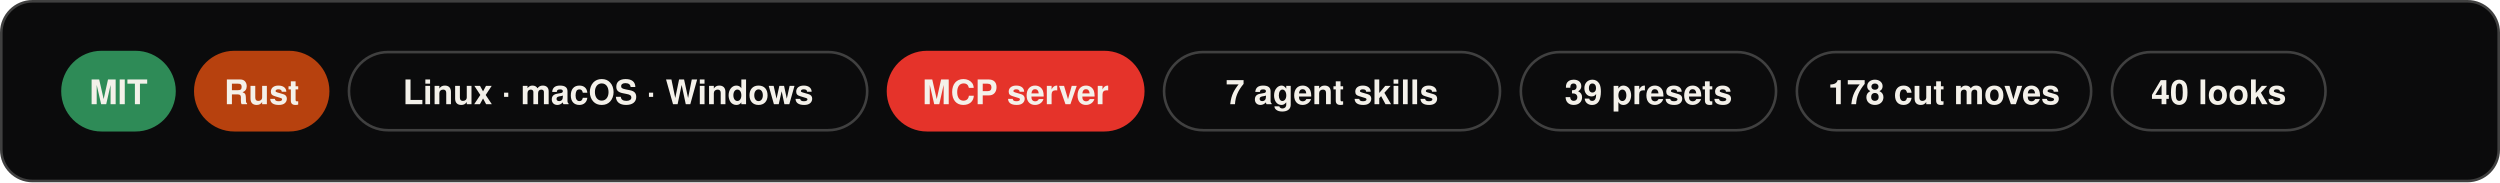
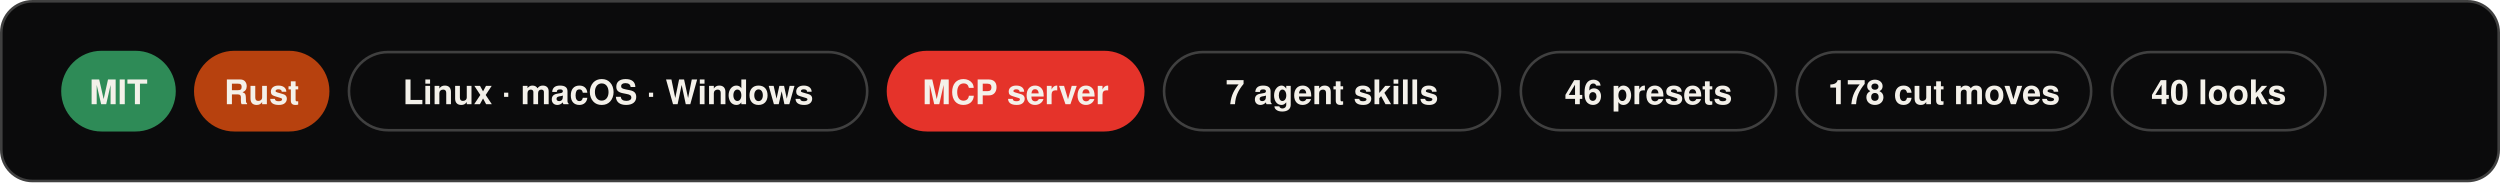
- <svg xmlns="http://www.w3.org/2000/svg" width="960" height="70" viewBox="0 0 960 70" role="img" aria-label="MIT, Rust, Linux macOS Windows, MCP server, 7 agent skills, 39 presets, 178 cut moves, 40 looks">
+ <svg xmlns="http://www.w3.org/2000/svg" width="960" height="70" viewBox="0 0 960 70" role="img" aria-label="MIT, Rust, Linux macOS Windows, MCP server, 7 agent skills, 46 presets, 178 cut moves, 40 looks">
  <rect x="0.5" y="0.5" width="959" height="69" rx="12" fill="#0B0B0C" stroke="#404040" />
  <rect x="24" y="20" width="43" height="30" rx="15" fill="#2E8B57" stroke="#2E8B57" />
  <text x="45.5" y="40" font-family="Helvetica Neue, Helvetica, Arial, Liberation Sans, sans-serif" font-weight="600" font-size="13" fill="#F4F1EA" text-anchor="middle" letter-spacing="0">MIT</text>
  <rect x="75" y="20" width="51" height="30" rx="15" fill="#B7410E" stroke="#B7410E" />
  <text x="100.5" y="40" font-family="Helvetica Neue, Helvetica, Arial, Liberation Sans, sans-serif" font-weight="600" font-size="13" fill="#F4F1EA" text-anchor="middle" letter-spacing="0">Rust</text>
  <rect x="134" y="20" width="199" height="30" rx="15" fill="none" stroke="#404040" />
  <text x="233.5" y="40" font-family="Helvetica Neue, Helvetica, Arial, Liberation Sans, sans-serif" font-weight="600" font-size="13" fill="#F4F1EA" text-anchor="middle" letter-spacing="0">Linux · macOS · Windows</text>
  <rect x="341" y="20" width="98" height="30" rx="15" fill="#E5332A" stroke="#E5332A" />
  <text x="390.0" y="40" font-family="Helvetica Neue, Helvetica, Arial, Liberation Sans, sans-serif" font-weight="600" font-size="13" fill="#F4F1EA" text-anchor="middle" letter-spacing="0">MCP server</text>
  <rect x="447" y="20" width="129" height="30" rx="15" fill="none" stroke="#404040" />
  <text x="511.5" y="40" font-family="Helvetica Neue, Helvetica, Arial, Liberation Sans, sans-serif" font-weight="600" font-size="13" fill="#F4F1EA" text-anchor="middle" letter-spacing="0">7 agent skills</text>
  <rect x="584" y="20" width="98" height="30" rx="15" fill="none" stroke="#404040" />
-   <text x="633.0" y="40" font-family="Helvetica Neue, Helvetica, Arial, Liberation Sans, sans-serif" font-weight="600" font-size="13" fill="#F4F1EA" text-anchor="middle" letter-spacing="0">39 presets</text>
+   <text x="633.0" y="40" font-family="Helvetica Neue, Helvetica, Arial, Liberation Sans, sans-serif" font-weight="600" font-size="13" fill="#F4F1EA" text-anchor="middle" letter-spacing="0">46 presets</text>
  <rect x="690" y="20" width="113" height="30" rx="15" fill="none" stroke="#404040" />
  <text x="746.5" y="40" font-family="Helvetica Neue, Helvetica, Arial, Liberation Sans, sans-serif" font-weight="600" font-size="13" fill="#F4F1EA" text-anchor="middle" letter-spacing="0">178 cut moves</text>
  <rect x="811" y="20" width="82" height="30" rx="15" fill="none" stroke="#404040" />
  <text x="852.0" y="40" font-family="Helvetica Neue, Helvetica, Arial, Liberation Sans, sans-serif" font-weight="600" font-size="13" fill="#F4F1EA" text-anchor="middle" letter-spacing="0">40 looks</text>
</svg>
